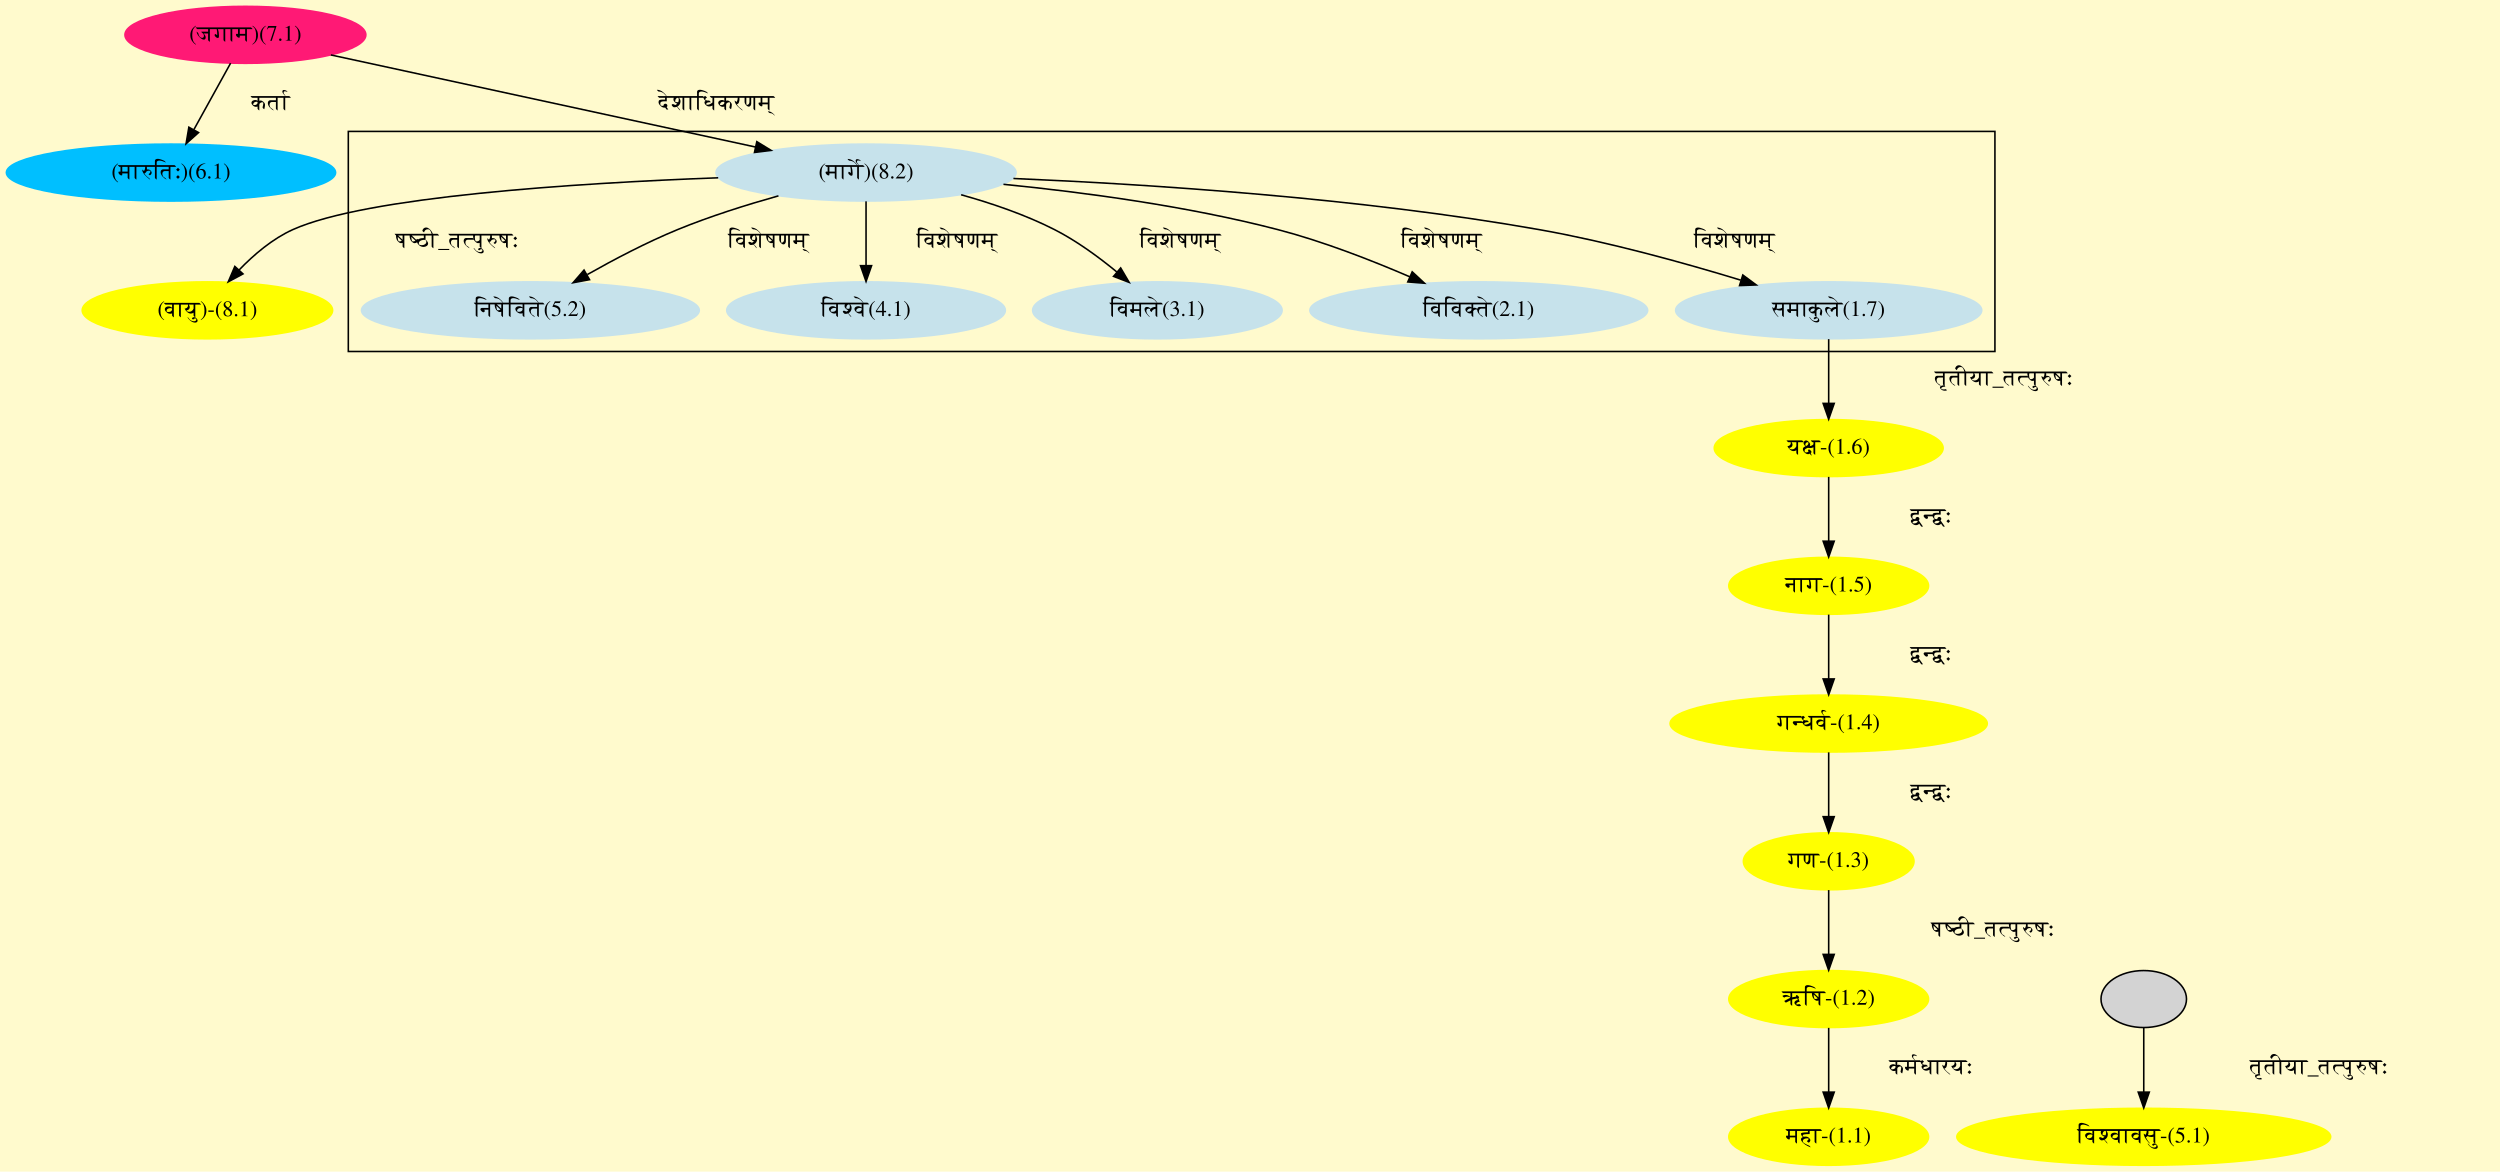
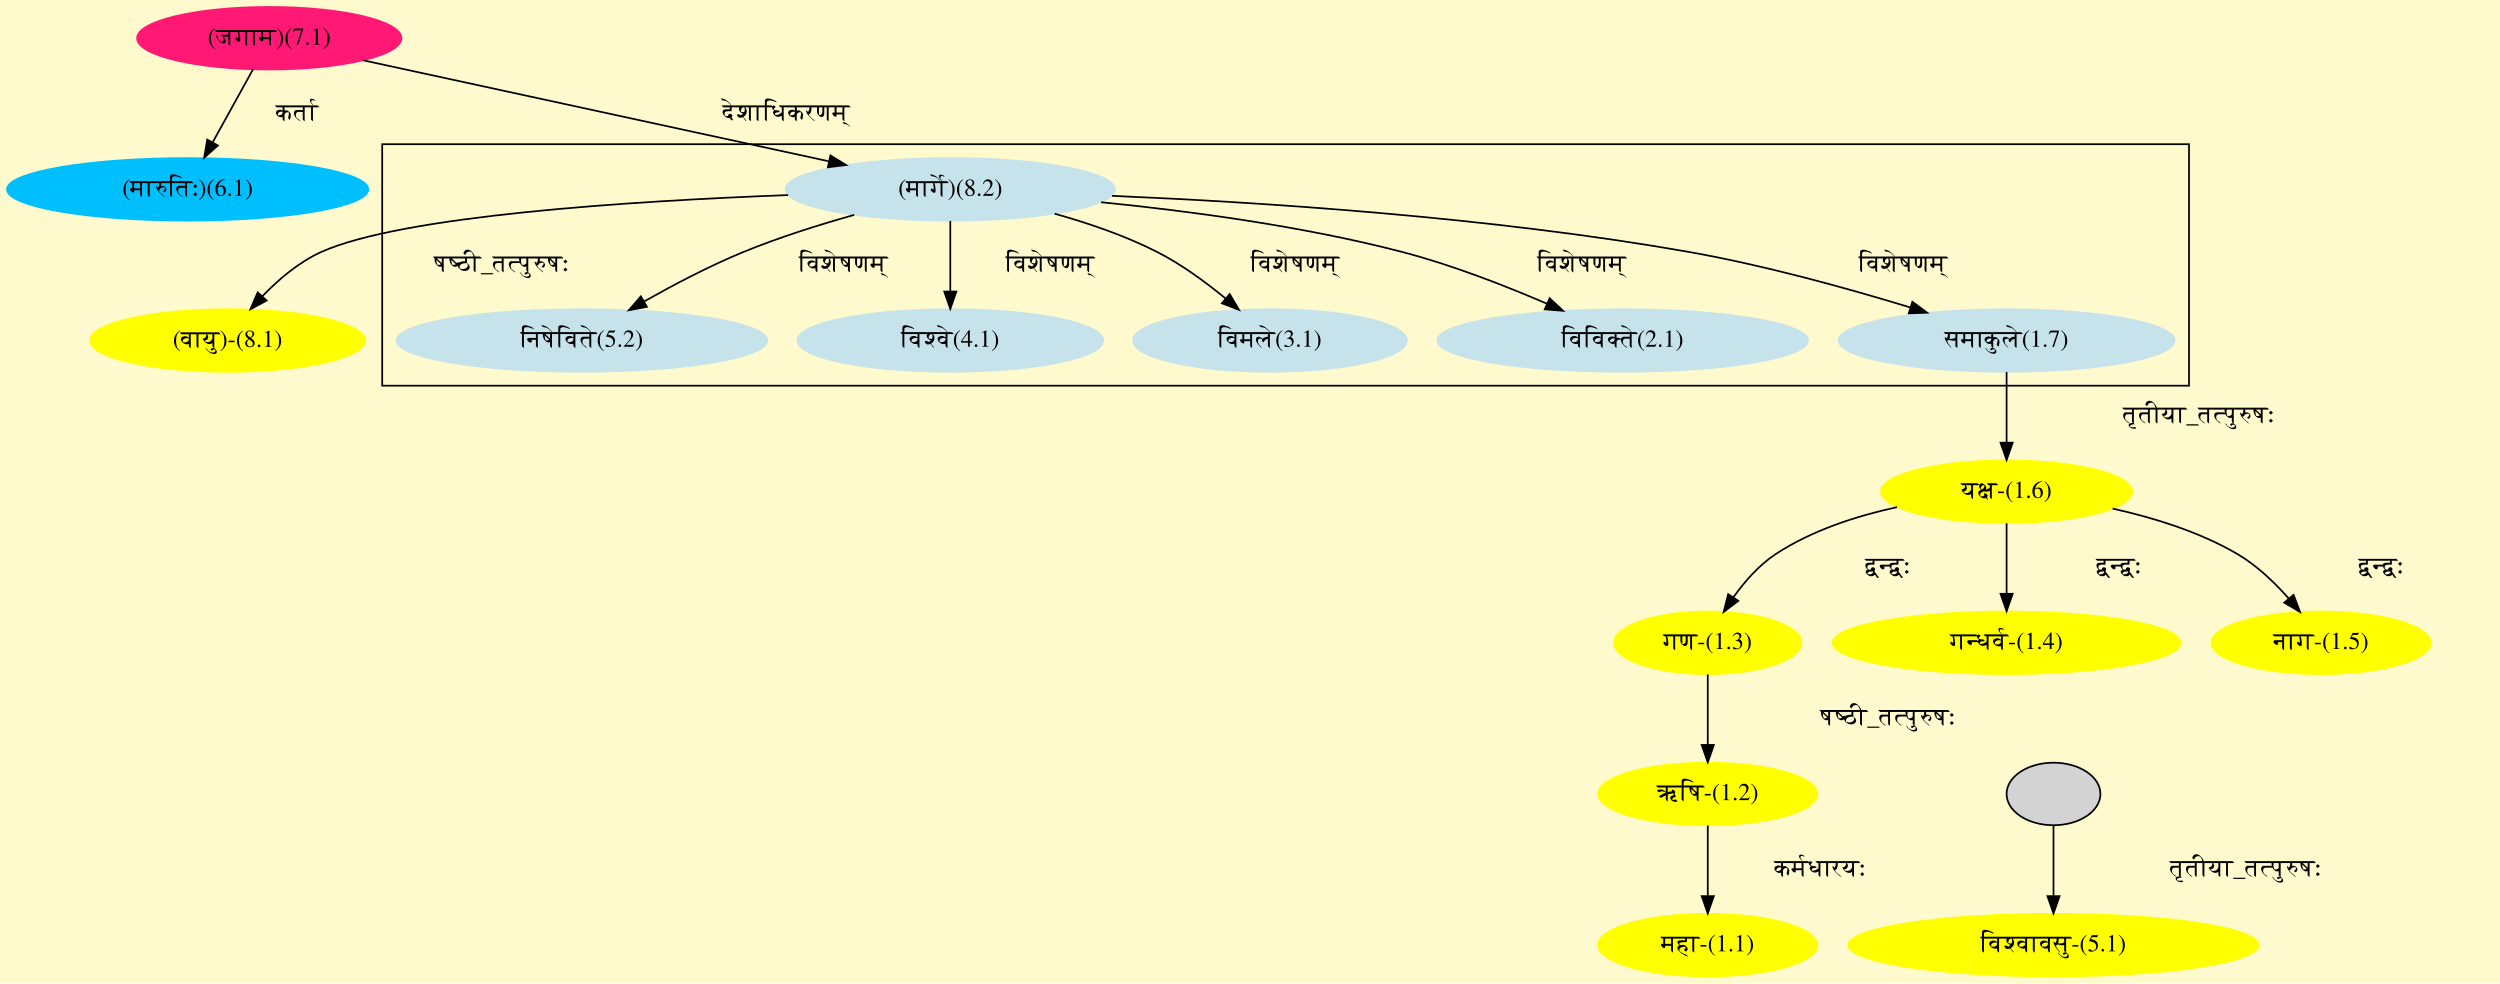
- <svg xmlns="http://www.w3.org/2000/svg" width="1579pt" height="740pt" viewBox="0.00 0.00 1578.99 740.00">
-   <g id="graph0" class="graph" transform="scale(1 1) rotate(0) translate(4 736)">
-     <polygon fill="#fffacd" stroke="transparent" points="-4,4 -4,-736 1574.99,-736 1574.99,4 -4,4" />
+ <svg xmlns="http://www.w3.org/2000/svg" width="1439pt" height="566pt" viewBox="0.00 0.00 1438.99 566.00">
+   <g id="graph0" class="graph" transform="scale(1 1) rotate(0) translate(4 562)">
+     <polygon fill="#fffacd" stroke="transparent" points="-4,4 -4,-562 1434.99,-562 1434.99,4 -4,4" />
    <g id="clust1" class="cluster">
-       <polygon fill="#fffacd" stroke="black" points="215.99,-514 215.99,-653 1255.99,-653 1255.99,-514 215.99,-514" />
+       <polygon fill="#fffacd" stroke="black" points="215.99,-340 215.99,-479 1255.99,-479 1255.99,-340 215.99,-340" />
    </g>
    <g id="node1" class="node">
-       <ellipse fill="#c6e2eb" stroke="#c6e2eb" cx="1150.99" cy="-540" rx="96.68" ry="18" />
-       <text text-anchor="middle" x="1150.99" y="-536.3" font-family="Times,serif" font-size="14.00">समाकुले(1.7)</text>
+       <ellipse fill="#c6e2eb" stroke="#c6e2eb" cx="1150.99" cy="-366" rx="96.68" ry="18" />
+       <text text-anchor="middle" x="1150.99" y="-362.3" font-family="Times,serif" font-size="14.00">समाकुले(1.7)</text>
    </g>
    <g id="node2" class="node">
-       <ellipse fill="#c6e2eb" stroke="#c6e2eb" cx="542.99" cy="-627" rx="94.78" ry="18" />
-       <text text-anchor="middle" x="542.99" y="-623.3" font-family="Times,serif" font-size="14.00">(मार्गे)(8.2)</text>
+       <ellipse fill="#c6e2eb" stroke="#c6e2eb" cx="542.99" cy="-453" rx="94.78" ry="18" />
+       <text text-anchor="middle" x="542.99" y="-449.3" font-family="Times,serif" font-size="14.00">(मार्गे)(8.2)</text>
    </g>
    <g id="edge7" class="edge">
-       <path fill="none" stroke="black" d="M1095.46,-559.05C1059.49,-570.02 1011.43,-583.35 967.99,-591 854.8,-610.95 722.59,-619.57 636.06,-623.27" />
-       <polygon fill="black" stroke="black" points="1096.75,-562.31 1105.27,-556.02 1094.68,-555.62 1096.75,-562.31" />
-       <text text-anchor="middle" x="1091.49" y="-579.8" font-family="Times,serif" font-size="14.00">विशेषणम्</text>
+       <path fill="none" stroke="black" d="M1095.46,-385.05C1059.49,-396.02 1011.43,-409.35 967.99,-417 854.8,-436.95 722.59,-445.57 636.06,-449.27" />
+       <polygon fill="black" stroke="black" points="1096.75,-388.31 1105.27,-382.02 1094.68,-381.62 1096.75,-388.31" />
+       <text text-anchor="middle" x="1091.49" y="-405.8" font-family="Times,serif" font-size="14.00">विशेषणम्</text>
    </g>
    <g id="node16" class="node">
-       <ellipse fill="#ff1975" stroke="#ff1975" cx="150.99" cy="-714" rx="76.09" ry="18" />
-       <text text-anchor="middle" x="150.99" y="-710.3" font-family="Times,serif" font-size="14.00">(जगाम)(7.1)</text>
+       <ellipse fill="#ff1975" stroke="#ff1975" cx="150.99" cy="-540" rx="76.09" ry="18" />
+       <text text-anchor="middle" x="150.99" y="-536.3" font-family="Times,serif" font-size="14.00">(जगाम)(7.1)</text>
    </g>
    <g id="edge15" class="edge">
-       <path fill="none" stroke="black" d="M472.97,-643.18C396.19,-659.83 274.68,-686.18 204.95,-701.3" />
-       <polygon fill="black" stroke="black" points="474,-646.54 483.03,-641 472.51,-639.7 474,-646.54" />
-       <text text-anchor="middle" x="448.49" y="-666.8" font-family="Times,serif" font-size="14.00">देशाधिकरणम्</text>
+       <path fill="none" stroke="black" d="M472.97,-469.18C396.19,-485.83 274.68,-512.18 204.95,-527.3" />
+       <polygon fill="black" stroke="black" points="474,-472.54 483.03,-467 472.51,-465.7 474,-472.54" />
+       <text text-anchor="middle" x="448.49" y="-492.8" font-family="Times,serif" font-size="14.00">देशाधिकरणम्</text>
    </g>
    <g id="node3" class="node">
-       <ellipse fill="#c6e2eb" stroke="#c6e2eb" cx="929.99" cy="-540" rx="106.68" ry="18" />
-       <text text-anchor="middle" x="929.99" y="-536.3" font-family="Times,serif" font-size="14.00">विविक्ते(2.1)</text>
+       <ellipse fill="#c6e2eb" stroke="#c6e2eb" cx="929.99" cy="-366" rx="106.68" ry="18" />
+       <text text-anchor="middle" x="929.99" y="-362.3" font-family="Times,serif" font-size="14.00">विविक्ते(2.1)</text>
    </g>
    <g id="edge8" class="edge">
-       <path fill="none" stroke="black" d="M886.47,-561.15C862.35,-571.55 831.54,-583.58 802.99,-591 746.24,-605.76 680.81,-614.53 629.78,-619.59" />
-       <polygon fill="black" stroke="black" points="887.95,-564.33 895.71,-557.11 885.14,-557.92 887.95,-564.33" />
-       <text text-anchor="middle" x="906.49" y="-579.8" font-family="Times,serif" font-size="14.00">विशेषणम्</text>
+       <path fill="none" stroke="black" d="M886.47,-387.15C862.35,-397.55 831.54,-409.58 802.99,-417 746.24,-431.76 680.81,-440.53 629.78,-445.59" />
+       <polygon fill="black" stroke="black" points="887.95,-390.33 895.71,-383.11 885.14,-383.92 887.95,-390.33" />
+       <text text-anchor="middle" x="906.49" y="-405.8" font-family="Times,serif" font-size="14.00">विशेषणम्</text>
    </g>
    <g id="node4" class="node">
-       <ellipse fill="#c6e2eb" stroke="#c6e2eb" cx="726.99" cy="-540" rx="78.79" ry="18" />
-       <text text-anchor="middle" x="726.99" y="-536.3" font-family="Times,serif" font-size="14.00">विमले(3.1)</text>
+       <ellipse fill="#c6e2eb" stroke="#c6e2eb" cx="726.99" cy="-366" rx="78.79" ry="18" />
+       <text text-anchor="middle" x="726.99" y="-362.3" font-family="Times,serif" font-size="14.00">विमले(3.1)</text>
    </g>
    <g id="edge9" class="edge">
-       <path fill="none" stroke="black" d="M701.37,-564.24C689.97,-573.62 675.98,-583.88 661.99,-591 643.66,-600.33 622.45,-607.57 603.05,-612.98" />
-       <polygon fill="black" stroke="black" points="703.81,-566.77 709.18,-557.63 699.29,-561.42 703.81,-566.77" />
-       <text text-anchor="middle" x="741.49" y="-579.8" font-family="Times,serif" font-size="14.00">विशेषणम्</text>
+       <path fill="none" stroke="black" d="M701.37,-390.24C689.97,-399.62 675.98,-409.88 661.99,-417 643.66,-426.33 622.45,-433.57 603.05,-438.98" />
+       <polygon fill="black" stroke="black" points="703.81,-392.77 709.18,-383.63 699.29,-387.42 703.81,-392.77" />
+       <text text-anchor="middle" x="741.49" y="-405.8" font-family="Times,serif" font-size="14.00">विशेषणम्</text>
    </g>
    <g id="node5" class="node">
-       <ellipse fill="#c6e2eb" stroke="#c6e2eb" cx="542.99" cy="-540" rx="87.99" ry="18" />
-       <text text-anchor="middle" x="542.99" y="-536.3" font-family="Times,serif" font-size="14.00">विश्वे(4.1)</text>
+       <ellipse fill="#c6e2eb" stroke="#c6e2eb" cx="542.99" cy="-366" rx="87.99" ry="18" />
+       <text text-anchor="middle" x="542.99" y="-362.3" font-family="Times,serif" font-size="14.00">विश्वे(4.1)</text>
    </g>
    <g id="edge10" class="edge">
-       <path fill="none" stroke="black" d="M542.99,-568.27C542.99,-581.58 542.99,-597.19 542.99,-608.82" />
-       <polygon fill="black" stroke="black" points="546.49,-568.2 542.99,-558.2 539.49,-568.2 546.49,-568.2" />
-       <text text-anchor="middle" x="600.49" y="-579.8" font-family="Times,serif" font-size="14.00">विशेषणम्</text>
+       <path fill="none" stroke="black" d="M542.99,-394.27C542.99,-407.58 542.99,-423.19 542.99,-434.82" />
+       <polygon fill="black" stroke="black" points="546.49,-394.2 542.99,-384.2 539.49,-394.2 546.49,-394.2" />
+       <text text-anchor="middle" x="600.49" y="-405.8" font-family="Times,serif" font-size="14.00">विशेषणम्</text>
    </g>
    <g id="node6" class="node">
-       <ellipse fill="#c6e2eb" stroke="#c6e2eb" cx="330.99" cy="-540" rx="106.68" ry="18" />
-       <text text-anchor="middle" x="330.99" y="-536.3" font-family="Times,serif" font-size="14.00">निषेविते(5.2)</text>
+       <ellipse fill="#c6e2eb" stroke="#c6e2eb" cx="330.99" cy="-366" rx="106.68" ry="18" />
+       <text text-anchor="middle" x="330.99" y="-362.3" font-family="Times,serif" font-size="14.00">निषेविते(5.2)</text>
    </g>
    <g id="edge12" class="edge">
-       <path fill="none" stroke="black" d="M366.91,-562.57C383.83,-572.14 404.53,-583.01 423.99,-591 444.31,-599.34 467.33,-606.6 487.67,-612.3" />
-       <polygon fill="black" stroke="black" points="368.35,-559.36 357.94,-557.42 364.87,-565.43 368.35,-559.36" />
-       <text text-anchor="middle" x="481.49" y="-579.8" font-family="Times,serif" font-size="14.00">विशेषणम्</text>
+       <path fill="none" stroke="black" d="M366.91,-388.57C383.83,-398.14 404.53,-409.01 423.99,-417 444.31,-425.34 467.33,-432.6 487.67,-438.3" />
+       <polygon fill="black" stroke="black" points="368.35,-385.36 357.94,-383.42 364.87,-391.43 368.35,-385.36" />
+       <text text-anchor="middle" x="481.49" y="-405.8" font-family="Times,serif" font-size="14.00">विशेषणम्</text>
    </g>
    <g id="node7" class="node">
-       <ellipse fill="#ffff00" stroke="#ffff00" cx="1150.99" cy="-18" rx="63.09" ry="18" />
-       <text text-anchor="middle" x="1150.99" y="-14.3" font-family="Times,serif" font-size="14.00">महा-(1.1)</text>
+       <ellipse fill="#ffff00" stroke="#ffff00" cx="978.99" cy="-18" rx="63.09" ry="18" />
+       <text text-anchor="middle" x="978.99" y="-14.3" font-family="Times,serif" font-size="14.00">महा-(1.1)</text>
    </g>
    <g id="node8" class="node">
-       <ellipse fill="#ffff00" stroke="#ffff00" cx="1150.99" cy="-105" rx="63.09" ry="18" />
-       <text text-anchor="middle" x="1150.99" y="-101.3" font-family="Times,serif" font-size="14.00">ऋषि-(1.2)</text>
+       <ellipse fill="#ffff00" stroke="#ffff00" cx="978.99" cy="-105" rx="63.09" ry="18" />
+       <text text-anchor="middle" x="978.99" y="-101.3" font-family="Times,serif" font-size="14.00">ऋषि-(1.2)</text>
    </g>
    <g id="edge1" class="edge">
-       <path fill="none" stroke="black" d="M1150.99,-46.27C1150.99,-59.58 1150.99,-75.19 1150.99,-86.82" />
-       <polygon fill="black" stroke="black" points="1154.49,-46.2 1150.99,-36.2 1147.49,-46.2 1154.49,-46.2" />
-       <text text-anchor="middle" x="1215.49" y="-57.8" font-family="Times,serif" font-size="14.00">कर्मधारयः</text>
+       <path fill="none" stroke="black" d="M978.99,-46.27C978.99,-59.58 978.99,-75.19 978.99,-86.82" />
+       <polygon fill="black" stroke="black" points="982.49,-46.2 978.99,-36.2 975.49,-46.2 982.49,-46.2" />
+       <text text-anchor="middle" x="1043.49" y="-57.8" font-family="Times,serif" font-size="14.00">कर्मधारयः</text>
    </g>
    <g id="node9" class="node">
-       <ellipse fill="#ffff00" stroke="#ffff00" cx="1150.99" cy="-192" rx="53.89" ry="18" />
-       <text text-anchor="middle" x="1150.99" y="-188.3" font-family="Times,serif" font-size="14.00">गण-(1.3)</text>
+       <ellipse fill="#ffff00" stroke="#ffff00" cx="978.99" cy="-192" rx="53.89" ry="18" />
+       <text text-anchor="middle" x="978.99" y="-188.3" font-family="Times,serif" font-size="14.00">गण-(1.3)</text>
    </g>
    <g id="edge2" class="edge">
-       <path fill="none" stroke="black" d="M1150.99,-133.27C1150.99,-146.58 1150.99,-162.19 1150.99,-173.82" />
-       <polygon fill="black" stroke="black" points="1154.49,-133.2 1150.99,-123.2 1147.49,-133.2 1154.49,-133.2" />
-       <text text-anchor="middle" x="1254.49" y="-144.8" font-family="Times,serif" font-size="14.00">षष्ठी_तत्पुरुषः</text>
+       <path fill="none" stroke="black" d="M978.99,-133.27C978.99,-146.58 978.99,-162.19 978.99,-173.82" />
+       <polygon fill="black" stroke="black" points="982.49,-133.2 978.99,-123.2 975.49,-133.2 982.49,-133.2" />
+       <text text-anchor="middle" x="1082.49" y="-144.8" font-family="Times,serif" font-size="14.00">षष्ठी_तत्पुरुषः</text>
    </g>
    <g id="node10" class="node">
-       <ellipse fill="#ffff00" stroke="#ffff00" cx="1150.99" cy="-279" rx="100.18" ry="18" />
-       <text text-anchor="middle" x="1150.99" y="-275.3" font-family="Times,serif" font-size="14.00">गन्धर्व-(1.4)</text>
+       <ellipse fill="#ffff00" stroke="#ffff00" cx="1150.99" cy="-279" rx="72.29" ry="18" />
+       <text text-anchor="middle" x="1150.99" y="-275.3" font-family="Times,serif" font-size="14.00">यक्ष-(1.6)</text>
    </g>
    <g id="edge3" class="edge">
+       <path fill="none" stroke="black" d="M993.69,-218.13C1000.11,-227.16 1008.38,-236.66 1017.99,-243 1038.72,-256.67 1064.56,-265.01 1087.93,-270.09" />
+       <polygon fill="black" stroke="black" points="996.57,-216.14 988.13,-209.75 990.74,-220.01 996.57,-216.14" />
+       <text text-anchor="middle" x="1082.49" y="-231.8" font-family="Times,serif" font-size="14.00">द्वन्द्वः</text>
+     </g>
+     <g id="edge6" class="edge">
+       <path fill="none" stroke="black" d="M1150.99,-307.27C1150.99,-320.58 1150.99,-336.19 1150.99,-347.82" />
+       <polygon fill="black" stroke="black" points="1154.49,-307.2 1150.99,-297.2 1147.49,-307.2 1154.49,-307.2" />
+       <text text-anchor="middle" x="1261.49" y="-318.8" font-family="Times,serif" font-size="14.00">तृतीया_तत्पुरुषः</text>
+     </g>
+     <g id="node11" class="node">
+       <ellipse fill="#ffff00" stroke="#ffff00" cx="1150.99" cy="-192" rx="100.18" ry="18" />
+       <text text-anchor="middle" x="1150.99" y="-188.3" font-family="Times,serif" font-size="14.00">गन्धर्व-(1.4)</text>
+     </g>
+     <g id="edge4" class="edge">
      <path fill="none" stroke="black" d="M1150.99,-220.27C1150.99,-233.58 1150.99,-249.19 1150.99,-260.82" />
      <polygon fill="black" stroke="black" points="1154.49,-220.2 1150.99,-210.2 1147.49,-220.2 1154.49,-220.2" />
      <text text-anchor="middle" x="1215.49" y="-231.8" font-family="Times,serif" font-size="14.00">द्वन्द्वः</text>
    </g>
-     <g id="node11" class="node">
-       <ellipse fill="#ffff00" stroke="#ffff00" cx="1150.99" cy="-366" rx="63.09" ry="18" />
-       <text text-anchor="middle" x="1150.99" y="-362.3" font-family="Times,serif" font-size="14.00">नाग-(1.5)</text>
-     </g>
-     <g id="edge4" class="edge">
-       <path fill="none" stroke="black" d="M1150.99,-307.27C1150.99,-320.58 1150.99,-336.19 1150.99,-347.82" />
-       <polygon fill="black" stroke="black" points="1154.49,-307.2 1150.99,-297.2 1147.49,-307.2 1154.49,-307.2" />
-       <text text-anchor="middle" x="1215.49" y="-318.8" font-family="Times,serif" font-size="14.00">द्वन्द्वः</text>
-     </g>
    <g id="node12" class="node">
-       <ellipse fill="#ffff00" stroke="#ffff00" cx="1150.99" cy="-453" rx="72.29" ry="18" />
-       <text text-anchor="middle" x="1150.99" y="-449.3" font-family="Times,serif" font-size="14.00">यक्ष-(1.6)</text>
+       <ellipse fill="#ffff00" stroke="#ffff00" cx="1331.99" cy="-192" rx="63.09" ry="18" />
+       <text text-anchor="middle" x="1331.99" y="-188.3" font-family="Times,serif" font-size="14.00">नाग-(1.5)</text>
    </g>
    <g id="edge5" class="edge">
-       <path fill="none" stroke="black" d="M1150.99,-394.27C1150.99,-407.58 1150.99,-423.19 1150.99,-434.82" />
-       <polygon fill="black" stroke="black" points="1154.49,-394.2 1150.99,-384.2 1147.49,-394.2 1154.49,-394.2" />
-       <text text-anchor="middle" x="1215.49" y="-405.8" font-family="Times,serif" font-size="14.00">द्वन्द्वः</text>
-     </g>
-     <g id="edge6" class="edge">
-       <path fill="none" stroke="black" d="M1150.99,-481.27C1150.99,-494.58 1150.99,-510.19 1150.99,-521.82" />
-       <polygon fill="black" stroke="black" points="1154.49,-481.2 1150.99,-471.2 1147.49,-481.2 1154.49,-481.2" />
-       <text text-anchor="middle" x="1261.49" y="-492.8" font-family="Times,serif" font-size="14.00">तृतीया_तत्पुरुषः</text>
+       <path fill="none" stroke="black" d="M1313.36,-217.53C1305.25,-226.72 1295.06,-236.49 1283.99,-243 1262.17,-255.83 1235.62,-264.03 1212,-269.25" />
+       <polygon fill="black" stroke="black" points="1316.17,-219.62 1319.92,-209.71 1310.81,-215.12 1316.17,-219.62" />
+       <text text-anchor="middle" x="1366.49" y="-231.8" font-family="Times,serif" font-size="14.00">द्वन्द्वः</text>
    </g>
    <g id="node13" class="node">
-       <ellipse fill="#ffff00" stroke="#ffff00" cx="1349.99" cy="-18" rx="118.08" ry="18" />
-       <text text-anchor="middle" x="1349.99" y="-14.3" font-family="Times,serif" font-size="14.00">विश्वावसु-(5.1)</text>
+       <ellipse fill="#ffff00" stroke="#ffff00" cx="1177.99" cy="-18" rx="118.08" ry="18" />
+       <text text-anchor="middle" x="1177.99" y="-14.3" font-family="Times,serif" font-size="14.00">विश्वावसु-(5.1)</text>
    </g>
    <g id="node14" class="node">
-       <ellipse fill="lightgrey" stroke="black" cx="1349.99" cy="-105" rx="27" ry="18" />
+       <ellipse fill="lightgrey" stroke="black" cx="1177.99" cy="-105" rx="27" ry="18" />
    </g>
    <g id="edge11" class="edge">
-       <path fill="none" stroke="black" d="M1349.99,-46.27C1349.99,-59.58 1349.99,-75.19 1349.99,-86.82" />
-       <polygon fill="black" stroke="black" points="1353.49,-46.2 1349.99,-36.2 1346.49,-46.2 1353.49,-46.2" />
-       <text text-anchor="middle" x="1460.49" y="-57.8" font-family="Times,serif" font-size="14.00">तृतीया_तत्पुरुषः</text>
+       <path fill="none" stroke="black" d="M1177.99,-46.27C1177.99,-59.58 1177.99,-75.19 1177.99,-86.82" />
+       <polygon fill="black" stroke="black" points="1181.49,-46.2 1177.99,-36.2 1174.49,-46.2 1181.49,-46.2" />
+       <text text-anchor="middle" x="1288.49" y="-57.8" font-family="Times,serif" font-size="14.00">तृतीया_तत्पुरुषः</text>
    </g>
    <g id="node15" class="node">
-       <ellipse fill="#00bfff" stroke="#00bfff" cx="103.99" cy="-627" rx="103.98" ry="18" />
-       <text text-anchor="middle" x="103.99" y="-623.3" font-family="Times,serif" font-size="14.00">(मारुतिः)(6.1)</text>
+       <ellipse fill="#00bfff" stroke="#00bfff" cx="103.99" cy="-453" rx="103.98" ry="18" />
+       <text text-anchor="middle" x="103.99" y="-449.3" font-family="Times,serif" font-size="14.00">(मारुतिः)(6.1)</text>
    </g>
    <g id="edge13" class="edge">
-       <path fill="none" stroke="black" d="M118.45,-654.15C126,-667.81 135.03,-684.13 141.65,-696.11" />
-       <polygon fill="black" stroke="black" points="121.4,-652.26 113.5,-645.2 115.28,-655.65 121.4,-652.26" />
-       <text text-anchor="middle" x="166.99" y="-666.8" font-family="Times,serif" font-size="14.00">कर्ता</text>
+       <path fill="none" stroke="black" d="M118.45,-480.15C126,-493.81 135.03,-510.13 141.65,-522.11" />
+       <polygon fill="black" stroke="black" points="121.4,-478.26 113.5,-471.2 115.28,-481.65 121.4,-478.26" />
+       <text text-anchor="middle" x="166.99" y="-492.8" font-family="Times,serif" font-size="14.00">कर्ता</text>
    </g>
    <g id="node17" class="node">
-       <ellipse fill="#ffff00" stroke="#ffff00" cx="126.99" cy="-540" rx="79.09" ry="18" />
-       <text text-anchor="middle" x="126.99" y="-536.3" font-family="Times,serif" font-size="14.00">(वायु)-(8.1)</text>
+       <ellipse fill="#ffff00" stroke="#ffff00" cx="126.99" cy="-366" rx="79.09" ry="18" />
+       <text text-anchor="middle" x="126.99" y="-362.3" font-family="Times,serif" font-size="14.00">(वायु)-(8.1)</text>
    </g>
    <g id="edge14" class="edge">
-       <path fill="none" stroke="black" d="M147.02,-565.5C156.29,-575.12 168.11,-585.22 180.99,-591 227.37,-611.8 358.59,-620.28 449.6,-623.71" />
-       <polygon fill="black" stroke="black" points="149.48,-563.01 140.15,-557.99 144.31,-567.73 149.48,-563.01" />
-       <text text-anchor="middle" x="284.49" y="-579.8" font-family="Times,serif" font-size="14.00">षष्ठी_तत्पुरुषः</text>
+       <path fill="none" stroke="black" d="M147.02,-391.5C156.29,-401.12 168.11,-411.22 180.99,-417 227.37,-437.8 358.59,-446.28 449.6,-449.71" />
+       <polygon fill="black" stroke="black" points="149.48,-389.01 140.15,-383.99 144.31,-393.73 149.48,-389.01" />
+       <text text-anchor="middle" x="284.49" y="-405.8" font-family="Times,serif" font-size="14.00">षष्ठी_तत्पुरुषः</text>
    </g>
  </g>
</svg>
